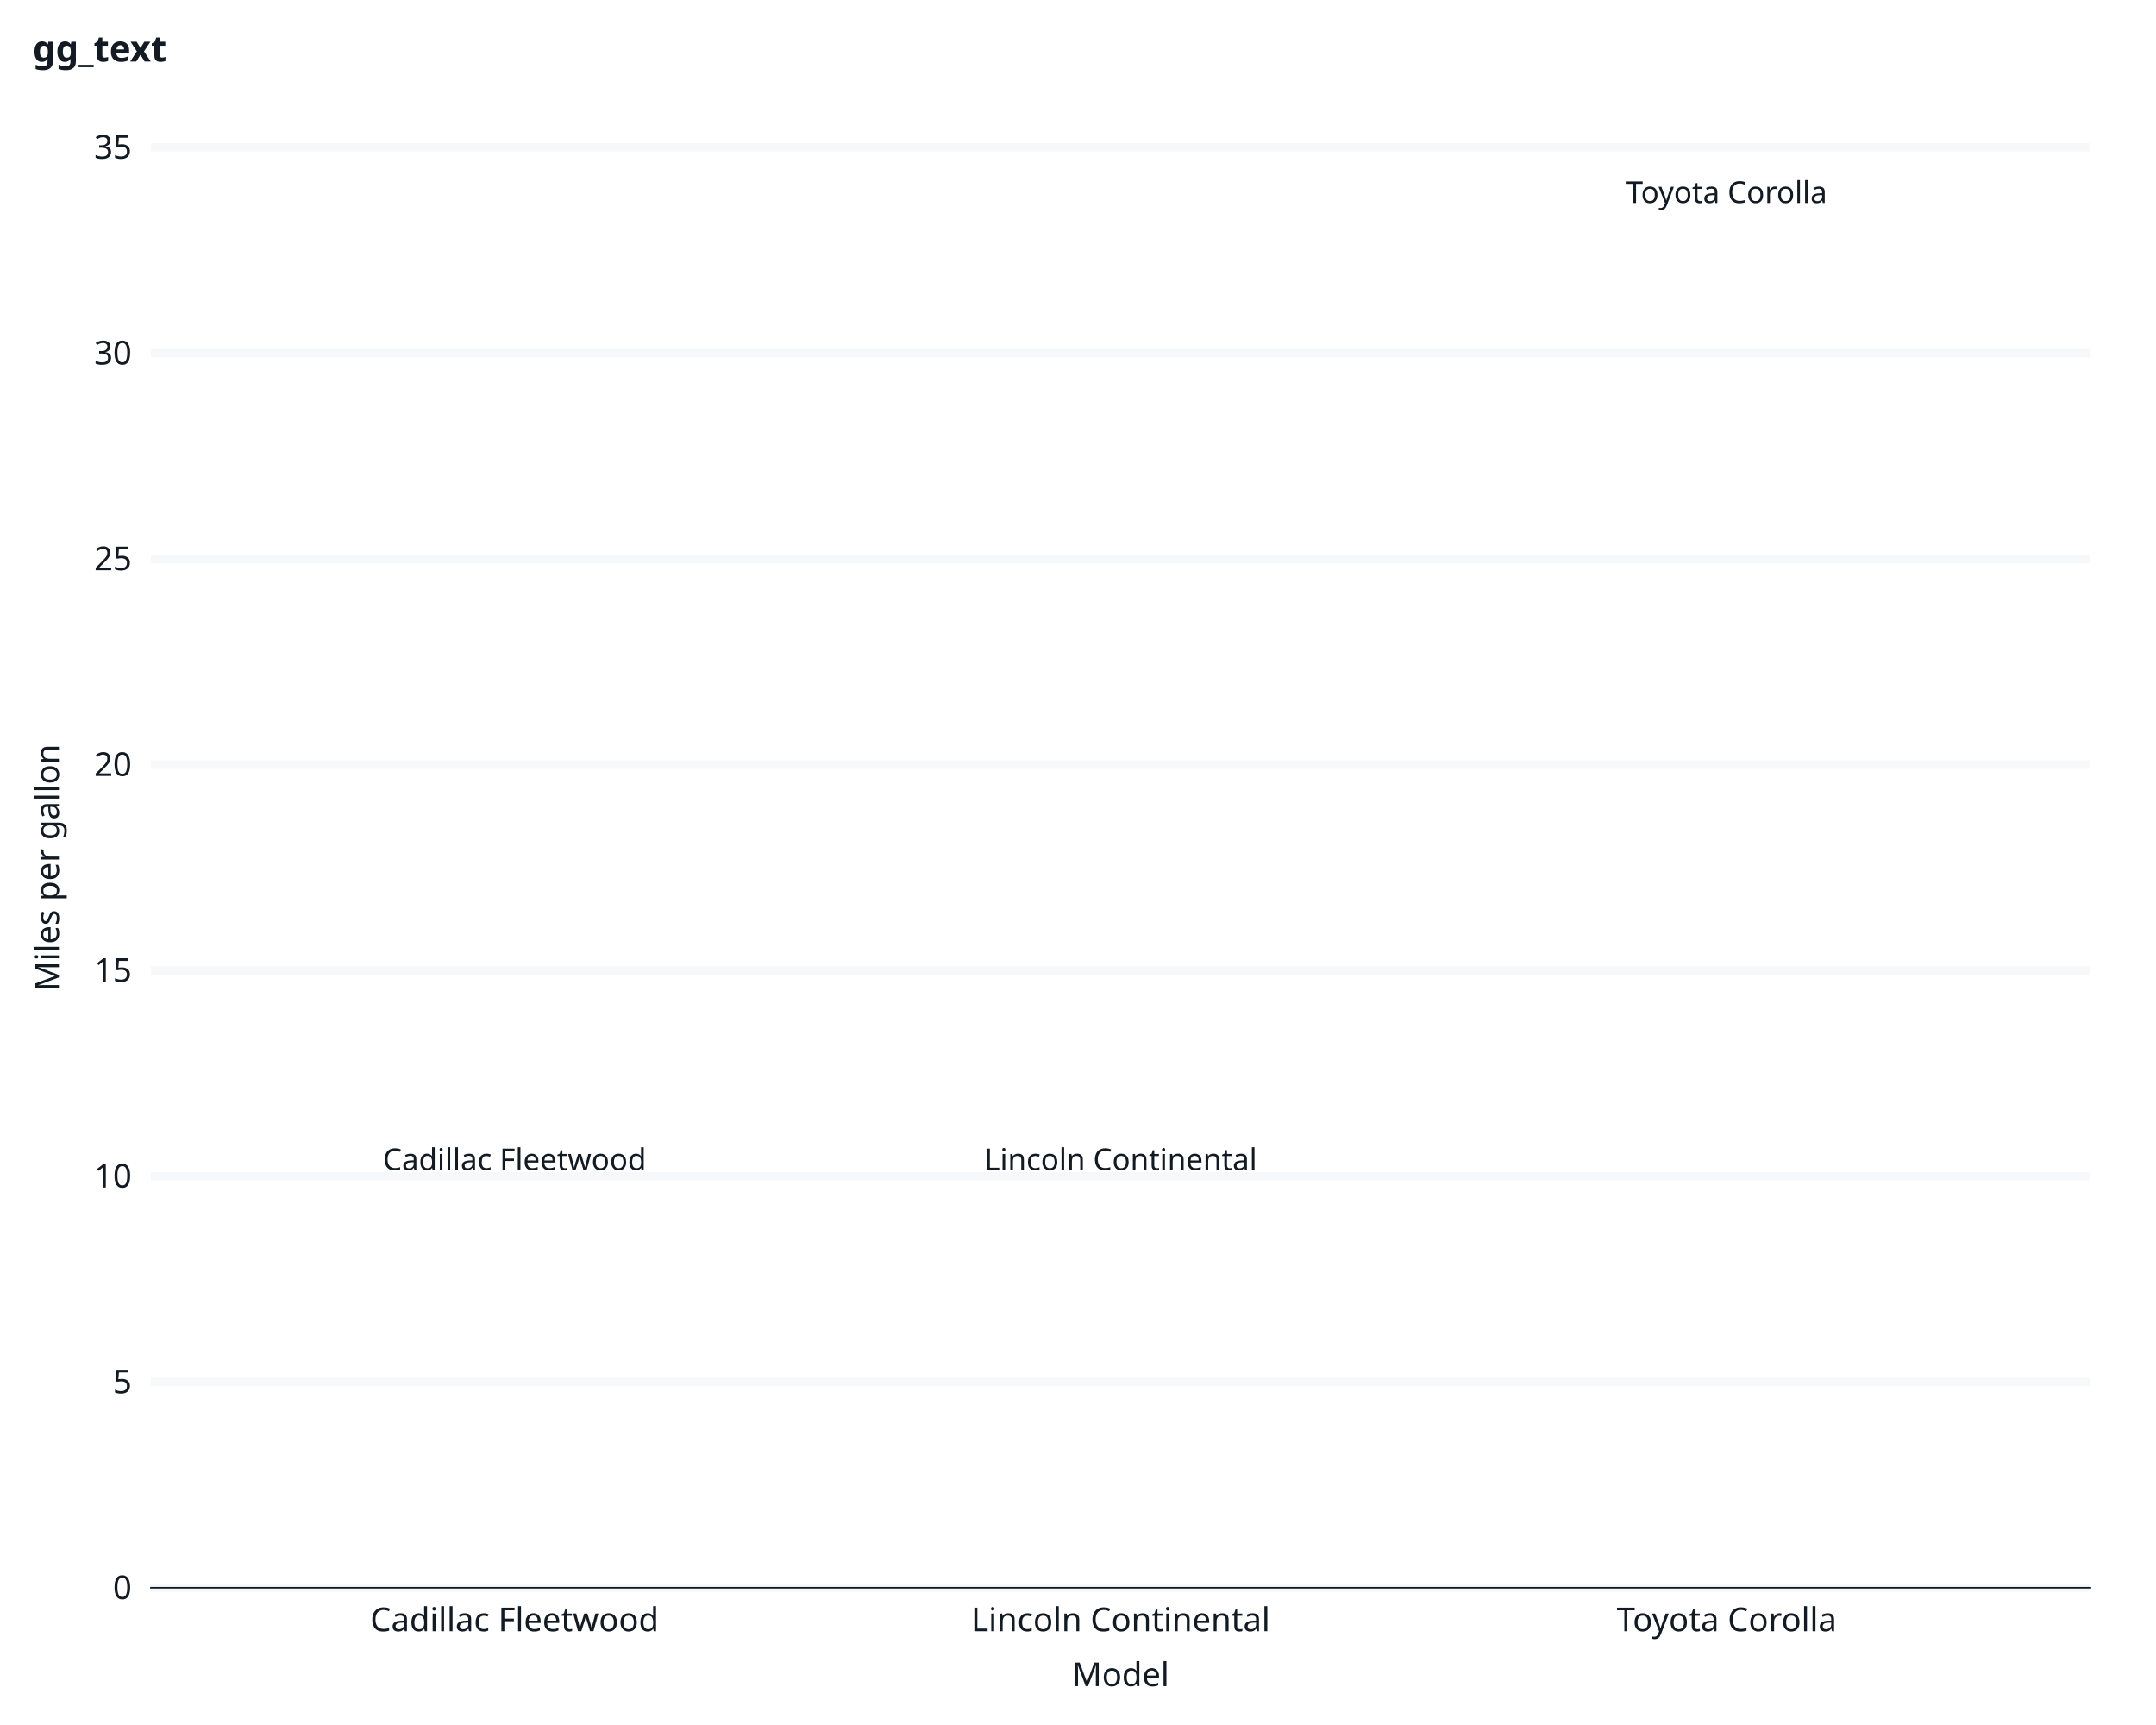
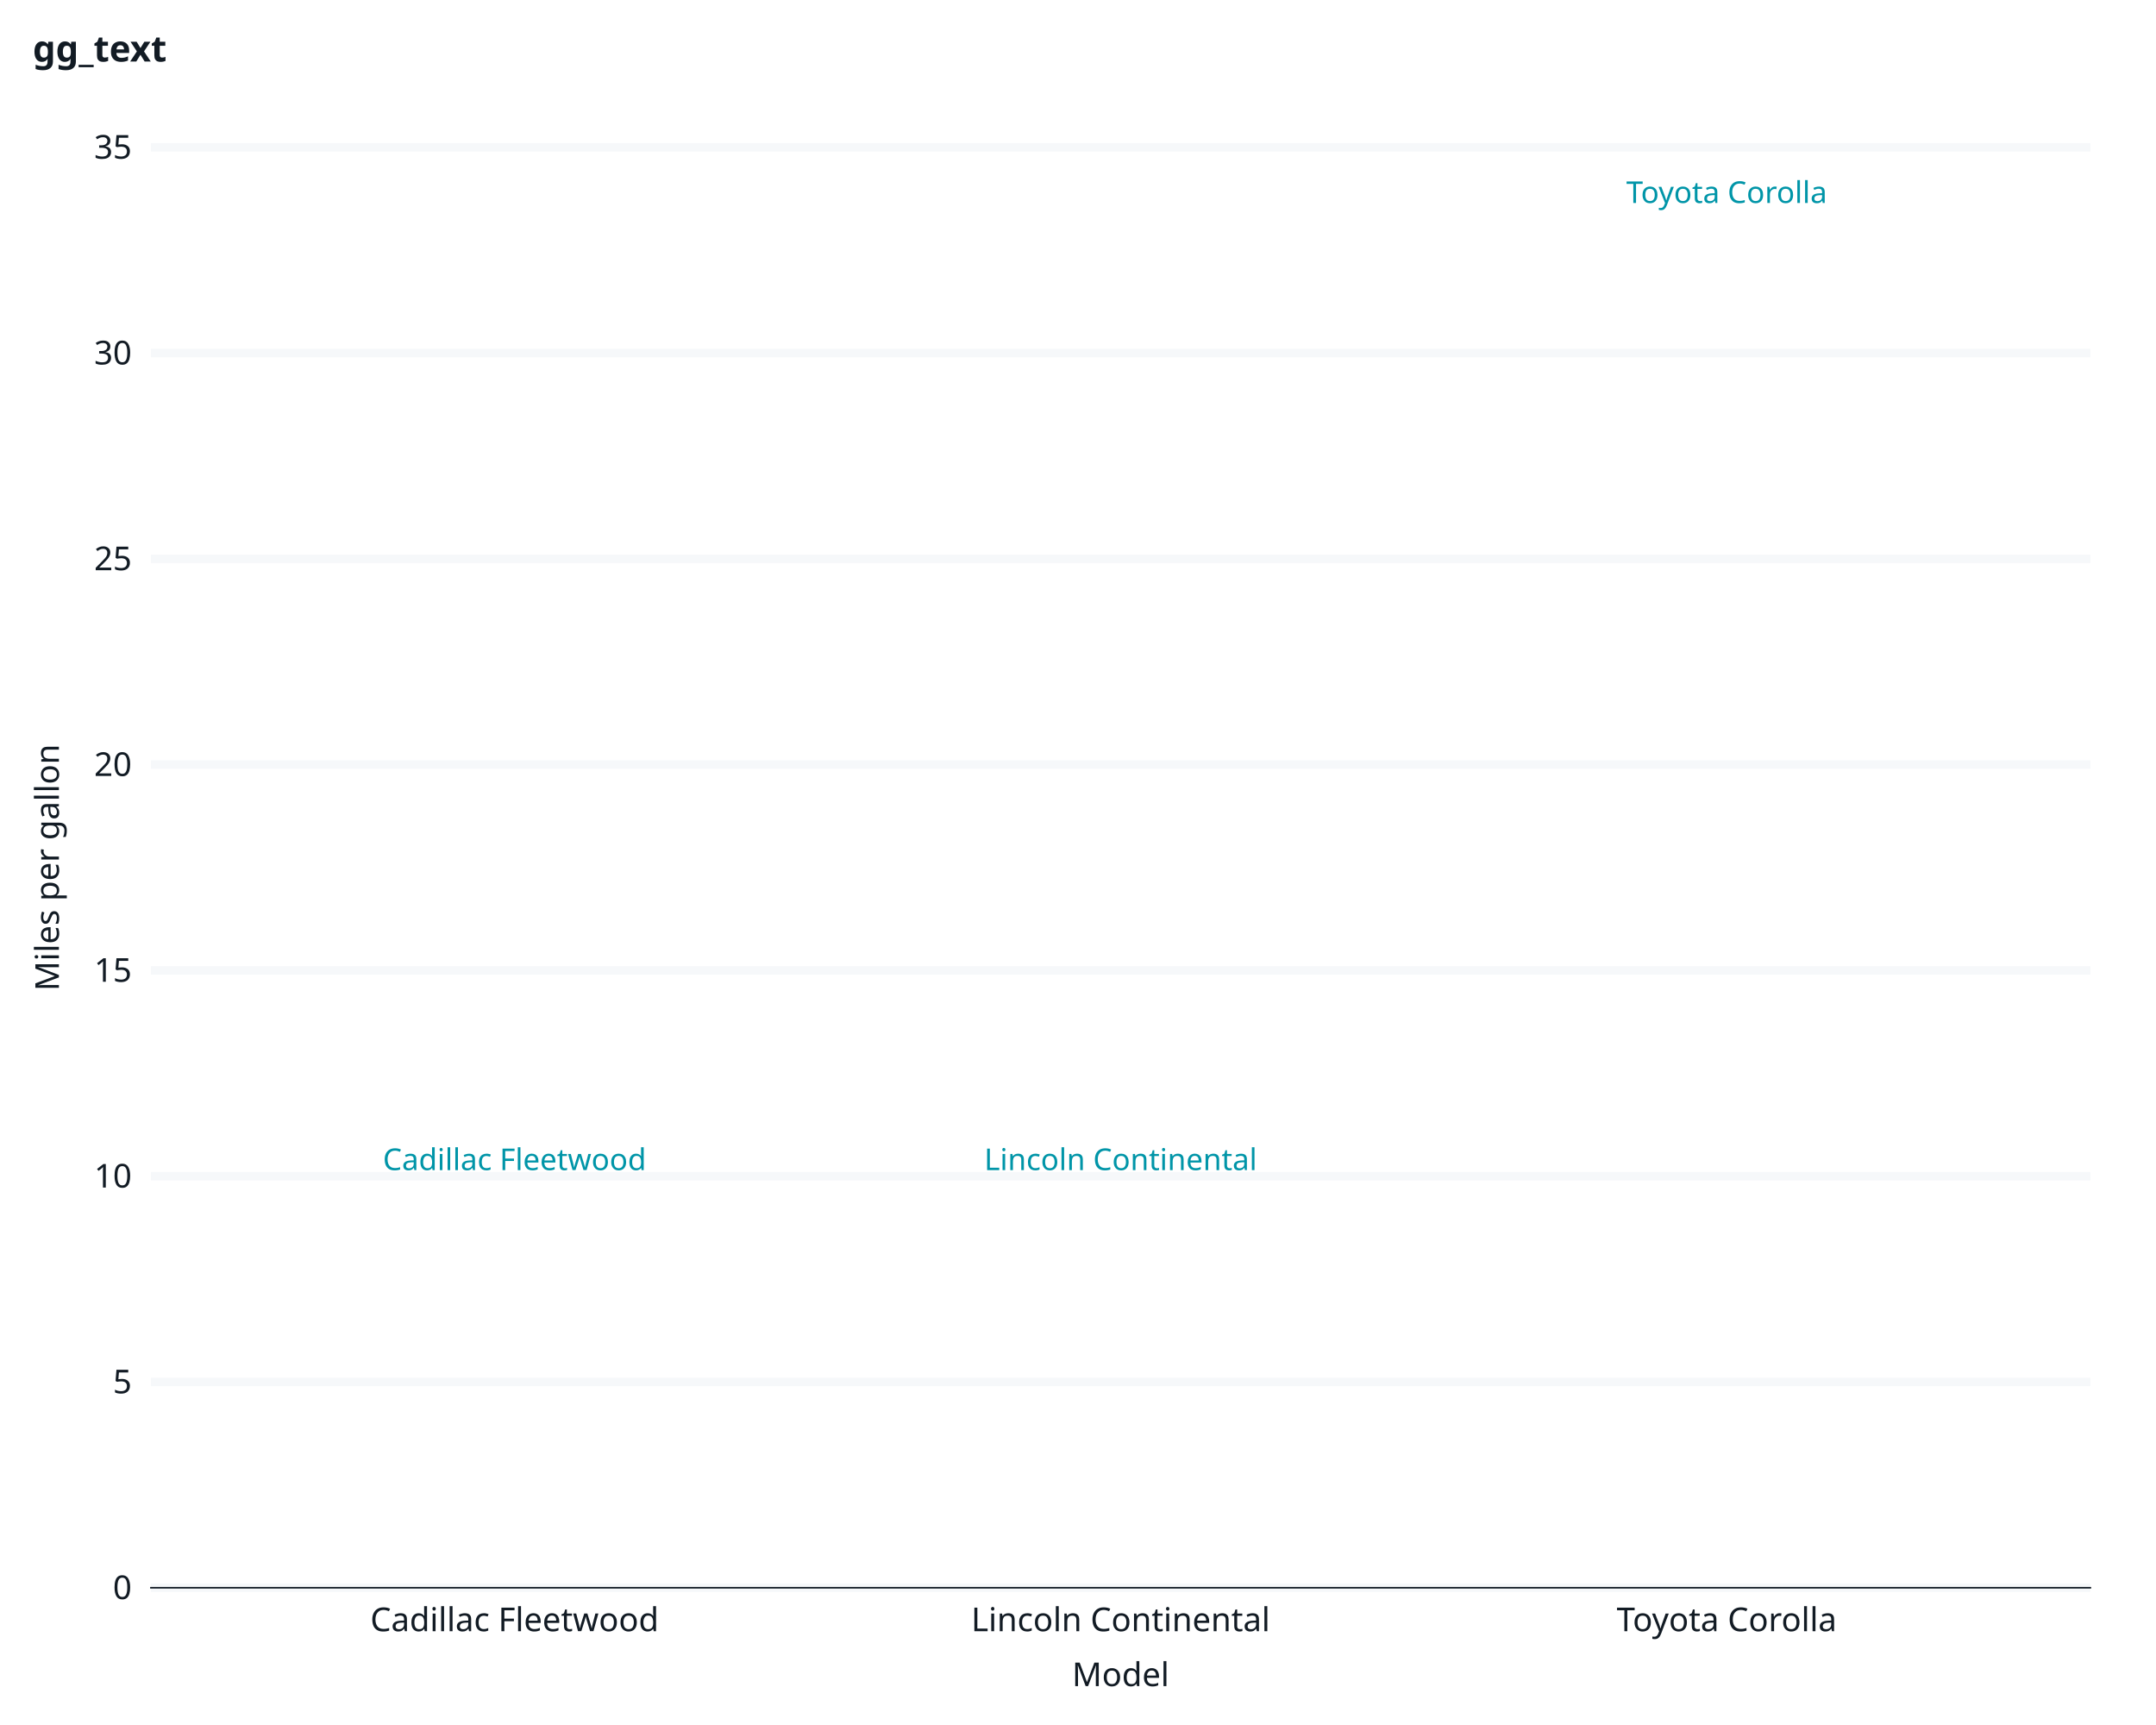
<svg xmlns="http://www.w3.org/2000/svg" class="svglite" data-engine-version="2.0" width="720.00pt" height="576.00pt" viewBox="0 0 720.00 576.00">
  <defs>
    <style type="text/css">
    .svglite line, .svglite polyline, .svglite polygon, .svglite path, .svglite rect, .svglite circle {
      fill: none;
      stroke: #000000;
      stroke-linecap: round;
      stroke-linejoin: round;
      stroke-miterlimit: 10.00;
    }
  </style>
  </defs>
  <rect width="100%" height="100%" style="stroke: none; fill: #FFFFFF;" />
  <defs>
    <clipPath id="cpMC4wMHw3MjAuMDB8MC4wMHw1NzYuMDA=">
      <rect x="0.00" y="0.00" width="720.00" height="576.00" />
    </clipPath>
  </defs>
  <g clip-path="url(#cpMC4wMHw3MjAuMDB8MC4wMHw1NzYuMDA=)">
    <rect x="0" y="0.00" width="720.00" height="576.00" style="stroke-width: 1.07; stroke: #FFFFFF; fill: #FFFFFF;" />
    <rect x="50.40" y="49.20" width="647.68" height="480.98" style="stroke-width: 1.07; stroke: #FFFFFF; fill: #FFFFFF;" />
    <polyline points="50.40,530.17 698.08,530.17 " style="stroke-width: 2.84; stroke: #F6F8FA; stroke-linecap: butt;" />
    <polyline points="50.40,461.46 698.08,461.46 " style="stroke-width: 2.84; stroke: #F6F8FA; stroke-linecap: butt;" />
    <polyline points="50.40,392.75 698.08,392.75 " style="stroke-width: 2.84; stroke: #F6F8FA; stroke-linecap: butt;" />
    <polyline points="50.40,324.04 698.08,324.04 " style="stroke-width: 2.84; stroke: #F6F8FA; stroke-linecap: butt;" />
    <polyline points="50.40,255.33 698.08,255.33 " style="stroke-width: 2.84; stroke: #F6F8FA; stroke-linecap: butt;" />
    <polyline points="50.40,186.62 698.08,186.62 " style="stroke-width: 2.84; stroke: #F6F8FA; stroke-linecap: butt;" />
    <polyline points="50.40,117.91 698.08,117.91 " style="stroke-width: 2.84; stroke: #F6F8FA; stroke-linecap: butt;" />
    <polyline points="50.40,49.20 698.08,49.20 " style="stroke-width: 2.84; stroke: #F6F8FA; stroke-linecap: butt;" />
    <polyline points="171.84,530.17 171.84,49.20 " style="stroke-width: 2.84; stroke: none; stroke-linecap: butt;" />
    <polyline points="374.24,530.17 374.24,49.20 " style="stroke-width: 2.84; stroke: none; stroke-linecap: butt;" />
    <polyline points="576.64,530.17 576.64,49.20 " style="stroke-width: 2.84; stroke: none; stroke-linecap: butt;" />
-     <text x="171.84" y="390.71" text-anchor="middle" style="font-size: 10.04px; fill: #121B24; font-family: sans;" textLength="84.86px" lengthAdjust="spacingAndGlyphs">Cadillac Fleetwood</text>
-     <text x="374.24" y="390.71" text-anchor="middle" style="font-size: 10.04px; fill: #121B24; font-family: sans;" textLength="85.43px" lengthAdjust="spacingAndGlyphs">Lincoln Continental</text>
-     <text x="576.64" y="67.77" text-anchor="middle" style="font-size: 10.04px; fill: #121B24; font-family: sans;" textLength="65.32px" lengthAdjust="spacingAndGlyphs">Toyota Corolla</text>
+     <text x="171.84" y="390.71" text-anchor="middle" style="font-size: 10.04px; fill: #0095A8; font-family: sans;" textLength="84.86px" lengthAdjust="spacingAndGlyphs">Cadillac Fleetwood</text>
+     <text x="374.24" y="390.71" text-anchor="middle" style="font-size: 10.04px; fill: #0095A8; font-family: sans;" textLength="85.43px" lengthAdjust="spacingAndGlyphs">Lincoln Continental</text>
+     <text x="576.64" y="67.77" text-anchor="middle" style="font-size: 10.04px; fill: #0095A8; font-family: sans;" textLength="65.32px" lengthAdjust="spacingAndGlyphs">Toyota Corolla</text>
    <polyline points="50.40,530.17 50.40,49.20 " style="stroke-width: 0.53; stroke: none; stroke-linecap: square;" />
    <text x="44.01" y="533.96" text-anchor="end" style="font-size: 11.00px; fill: #121B24; font-family: sans;" textLength="6.12px" lengthAdjust="spacingAndGlyphs">0</text>
    <text x="44.01" y="465.25" text-anchor="end" style="font-size: 11.00px; fill: #121B24; font-family: sans;" textLength="6.12px" lengthAdjust="spacingAndGlyphs">5</text>
    <text x="44.01" y="396.54" text-anchor="end" style="font-size: 11.00px; fill: #121B24; font-family: sans;" textLength="12.24px" lengthAdjust="spacingAndGlyphs">10</text>
    <text x="44.01" y="327.83" text-anchor="end" style="font-size: 11.00px; fill: #121B24; font-family: sans;" textLength="12.24px" lengthAdjust="spacingAndGlyphs">15</text>
    <text x="44.01" y="259.11" text-anchor="end" style="font-size: 11.00px; fill: #121B24; font-family: sans;" textLength="12.24px" lengthAdjust="spacingAndGlyphs">20</text>
    <text x="44.01" y="190.40" text-anchor="end" style="font-size: 11.00px; fill: #121B24; font-family: sans;" textLength="12.24px" lengthAdjust="spacingAndGlyphs">25</text>
    <text x="44.01" y="121.69" text-anchor="end" style="font-size: 11.00px; fill: #121B24; font-family: sans;" textLength="12.24px" lengthAdjust="spacingAndGlyphs">30</text>
    <text x="44.01" y="52.98" text-anchor="end" style="font-size: 11.00px; fill: #121B24; font-family: sans;" textLength="12.24px" lengthAdjust="spacingAndGlyphs">35</text>
    <polyline points="46.75,530.17 50.40,530.17 " style="stroke-width: 0.53; stroke: none; stroke-linecap: butt;" />
    <polyline points="46.75,461.46 50.40,461.46 " style="stroke-width: 0.53; stroke: none; stroke-linecap: butt;" />
    <polyline points="46.75,392.75 50.40,392.75 " style="stroke-width: 0.53; stroke: none; stroke-linecap: butt;" />
    <polyline points="46.75,324.04 50.40,324.04 " style="stroke-width: 0.53; stroke: none; stroke-linecap: butt;" />
    <polyline points="46.75,255.33 50.40,255.33 " style="stroke-width: 0.53; stroke: none; stroke-linecap: butt;" />
    <polyline points="46.75,186.62 50.40,186.62 " style="stroke-width: 0.53; stroke: none; stroke-linecap: butt;" />
    <polyline points="46.75,117.91 50.40,117.91 " style="stroke-width: 0.53; stroke: none; stroke-linecap: butt;" />
    <polyline points="46.75,49.20 50.40,49.20 " style="stroke-width: 0.53; stroke: none; stroke-linecap: butt;" />
    <polyline points="50.40,530.17 698.08,530.17 " style="stroke-width: 0.53; stroke: #121B24; stroke-linecap: square;" />
    <polyline points="171.84,533.83 171.84,530.17 " style="stroke-width: 0.53; stroke: none; stroke-linecap: butt;" />
    <polyline points="374.24,533.83 374.24,530.17 " style="stroke-width: 0.53; stroke: none; stroke-linecap: butt;" />
    <polyline points="576.64,533.83 576.64,530.17 " style="stroke-width: 0.53; stroke: none; stroke-linecap: butt;" />
    <text x="171.84" y="544.68" text-anchor="middle" style="font-size: 11.00px; fill: #121B24; font-family: sans;" textLength="92.94px" lengthAdjust="spacingAndGlyphs">Cadillac Fleetwood</text>
    <text x="374.24" y="544.68" text-anchor="middle" style="font-size: 11.00px; fill: #121B24; font-family: sans;" textLength="93.57px" lengthAdjust="spacingAndGlyphs">Lincoln Continental</text>
    <text x="576.64" y="544.68" text-anchor="middle" style="font-size: 11.00px; fill: #121B24; font-family: sans;" textLength="71.54px" lengthAdjust="spacingAndGlyphs">Toyota Corolla</text>
    <text x="374.24" y="563.02" text-anchor="middle" style="font-size: 11.00px; fill: #121B24; font-family: sans;" textLength="29.96px" lengthAdjust="spacingAndGlyphs">Model</text>
    <text transform="translate(19.67,289.68) rotate(-90)" text-anchor="middle" style="font-size: 11.00px; fill: #121B24; font-family: sans;" textLength="77.04px" lengthAdjust="spacingAndGlyphs">Miles per gallon</text>
    <text x="10.96" y="20.54" style="font-size: 12.10px; font-weight: bold; fill: #121B24; font-family: sans;" textLength="39.70px" lengthAdjust="spacingAndGlyphs">gg_text</text>
  </g>
</svg>
